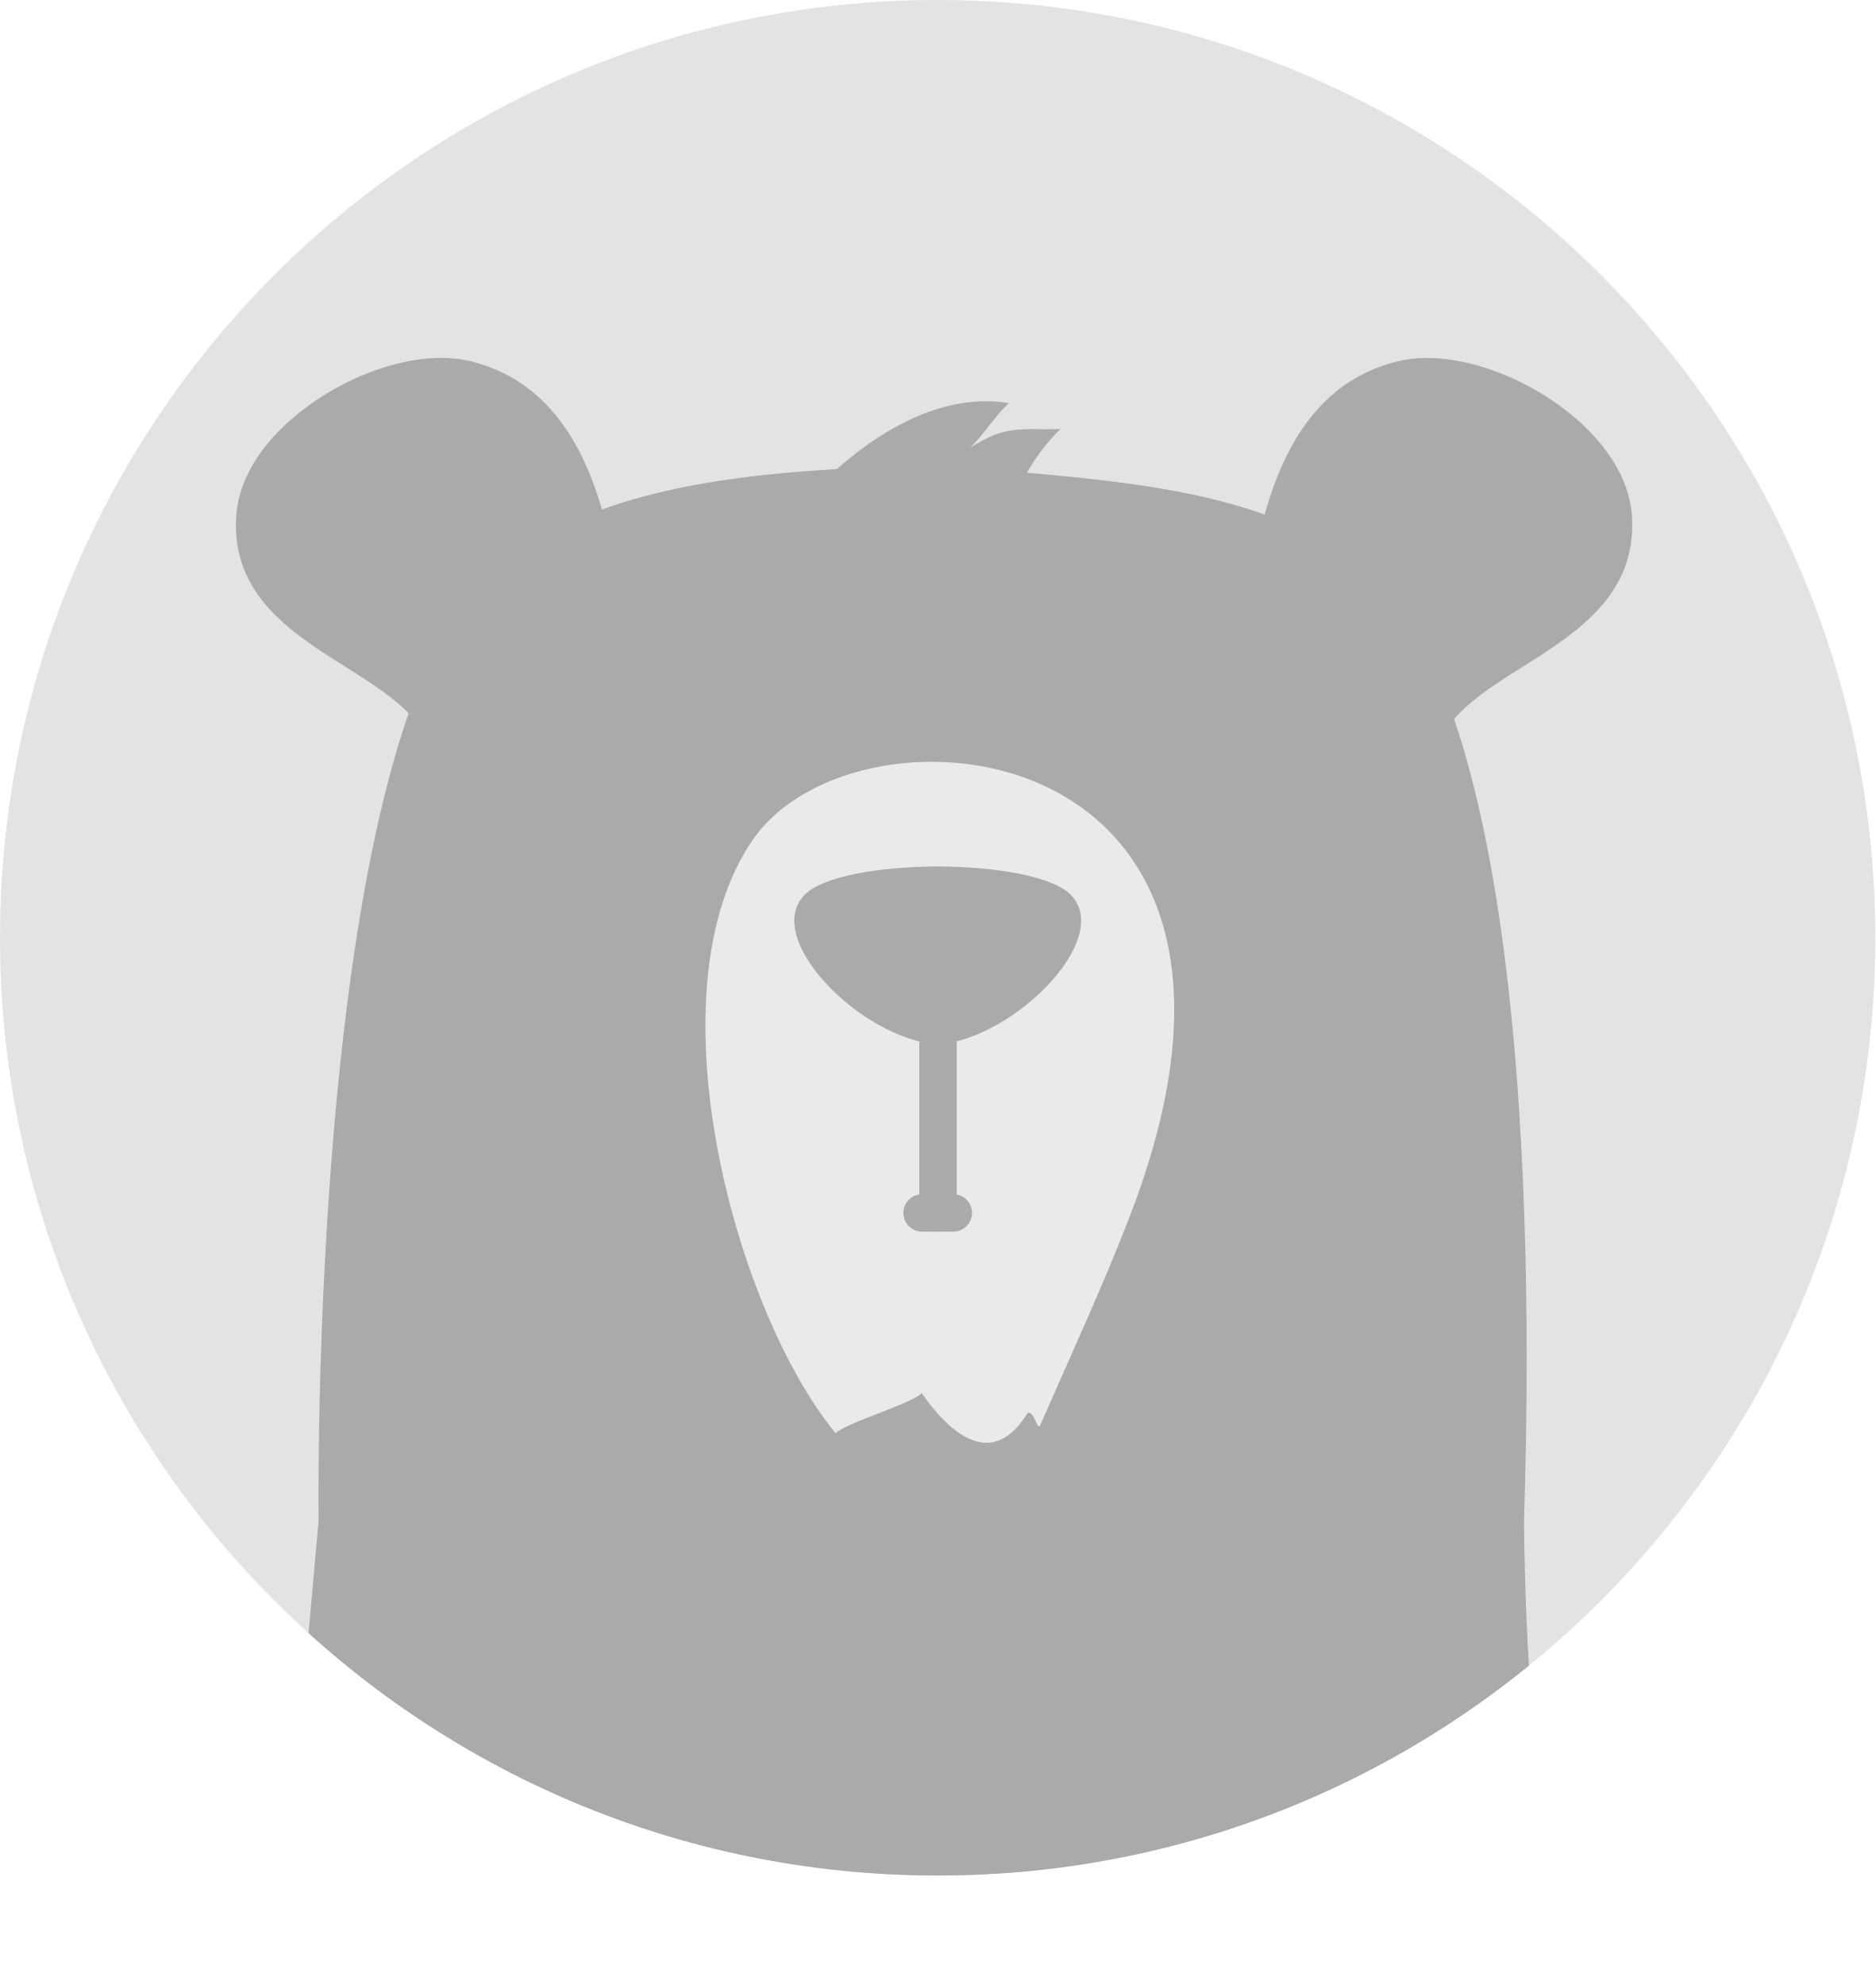
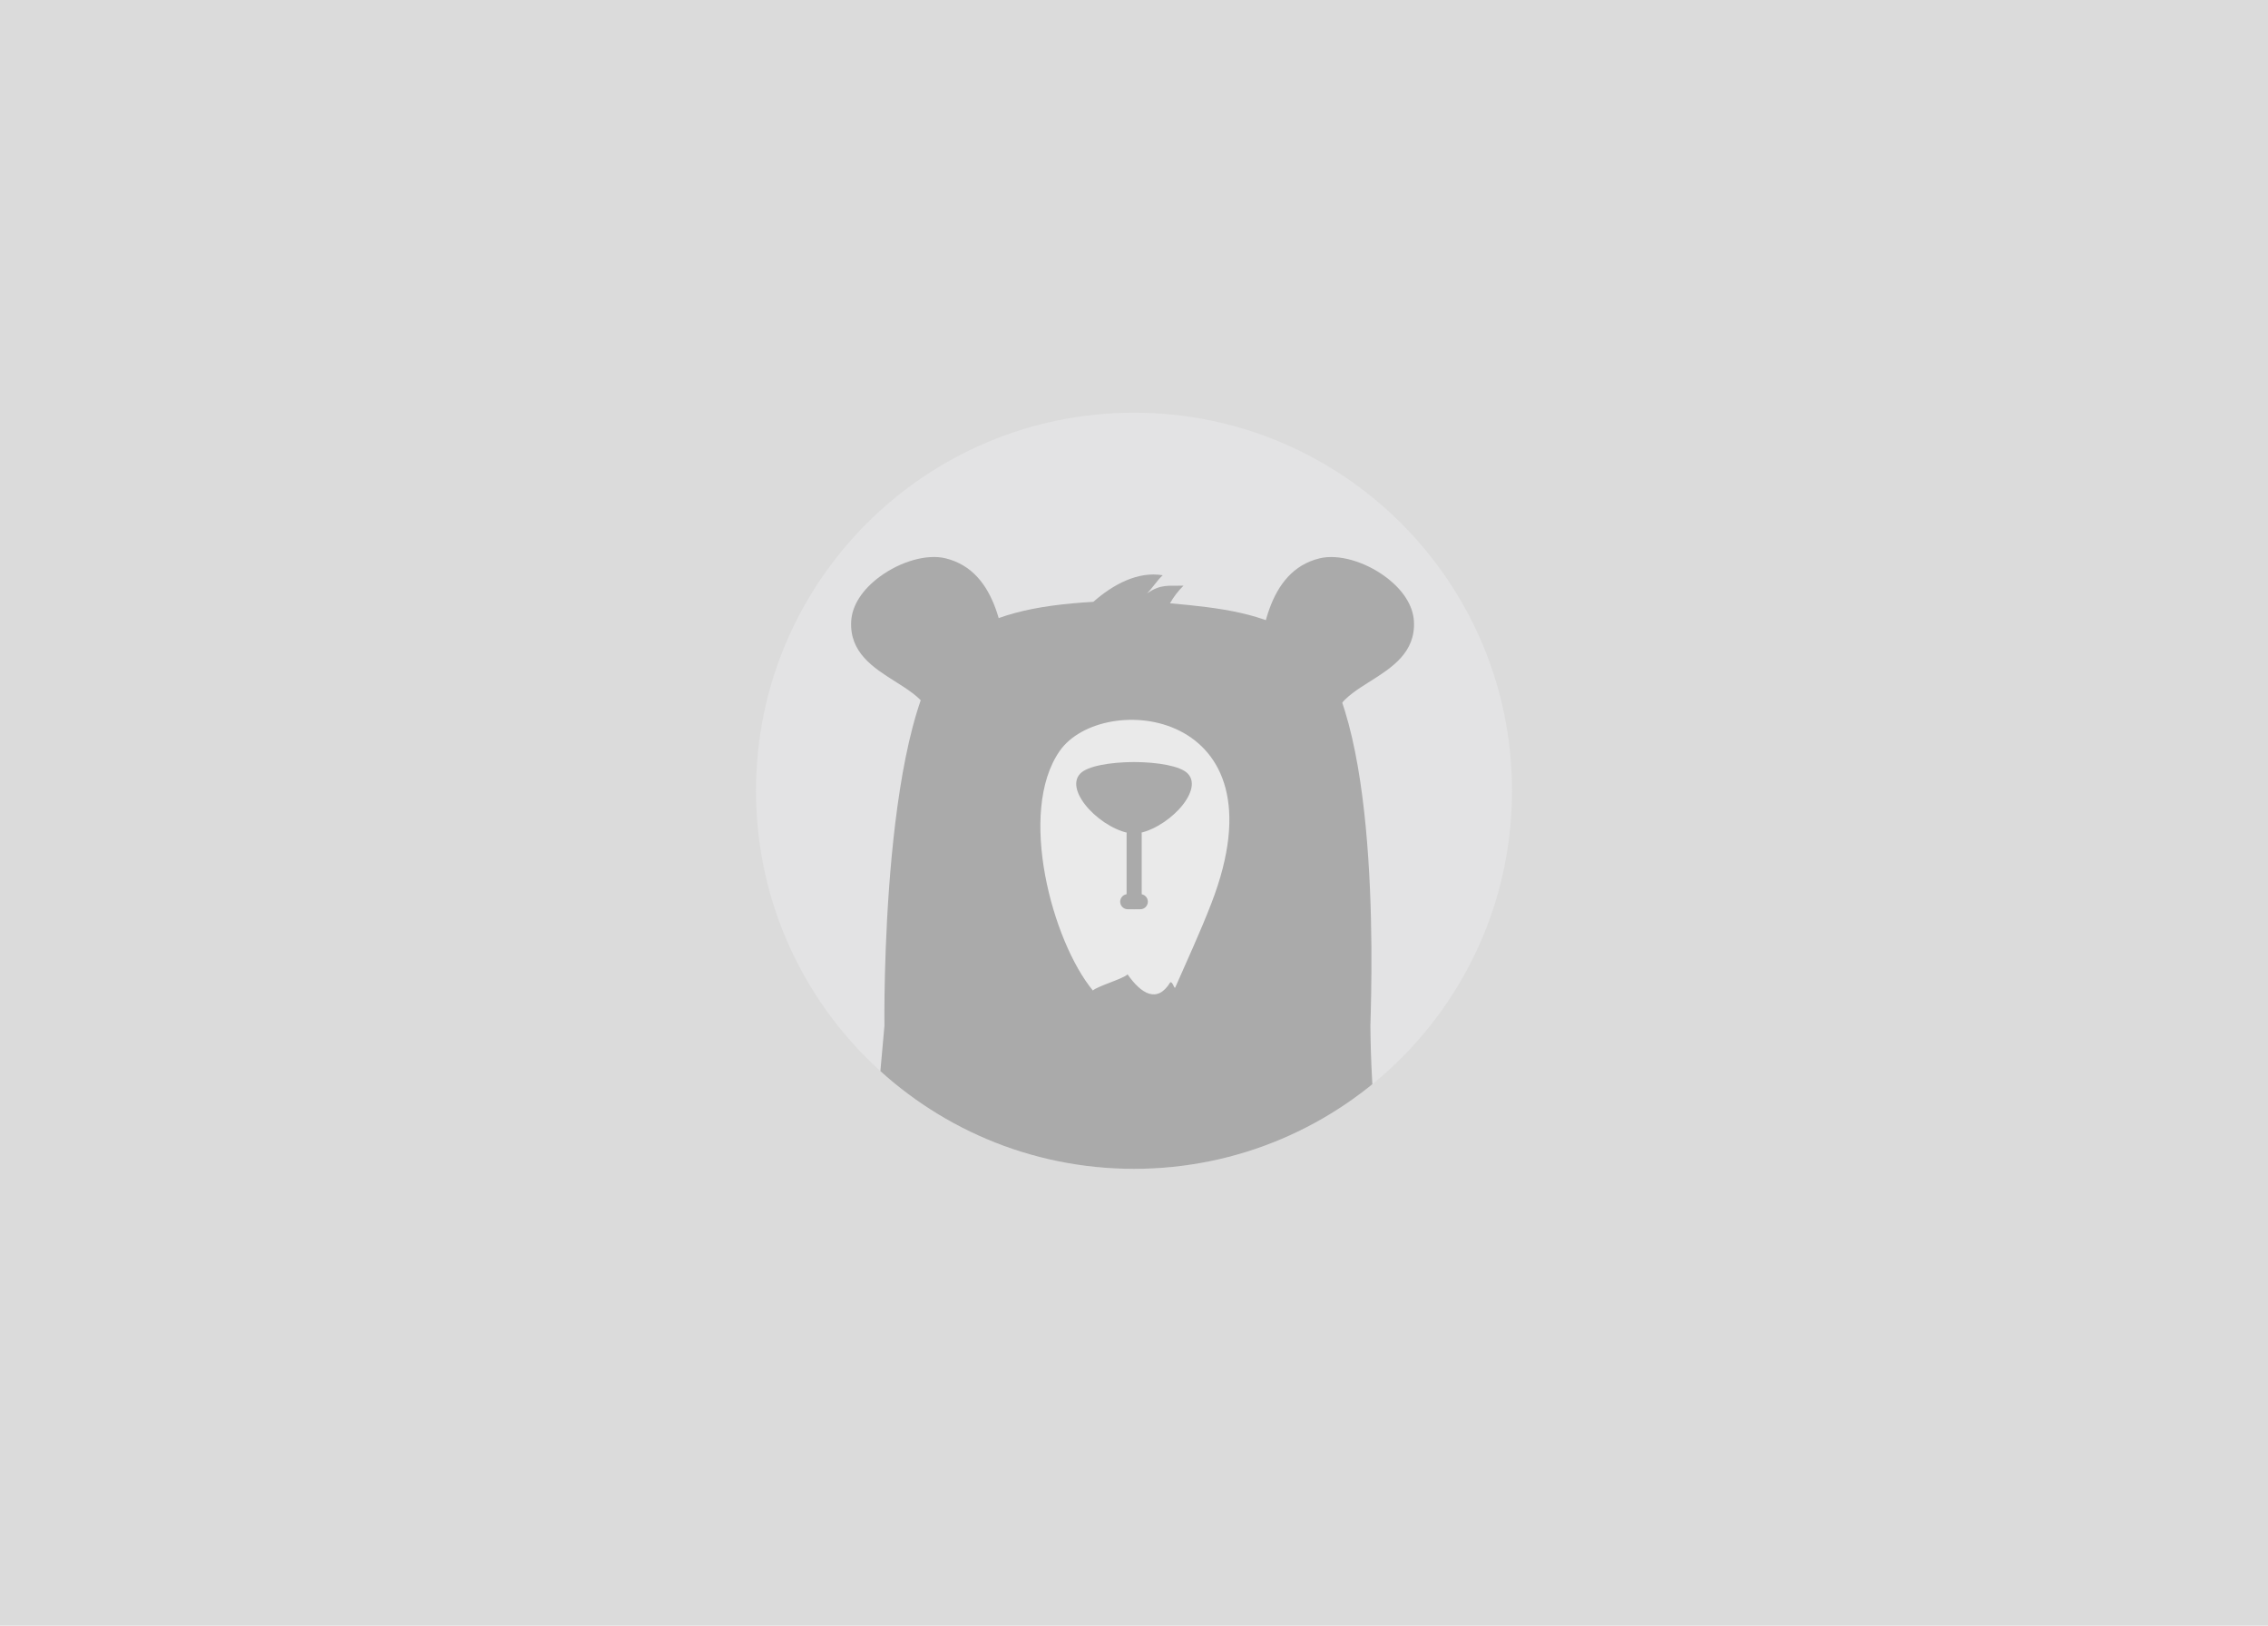
- <svg xmlns="http://www.w3.org/2000/svg" id="No_Avatar" data-name="No Avatar" viewBox="0 0 200 211.675">
+ <svg xmlns="http://www.w3.org/2000/svg" id="No_Avatar" data-name="No Avatar" viewBox="0 0 600 430">
  <defs>
-     <clipPath id="clip-path" transform="translate(0 0)">
-       <circle cx="100.001" cy="100" r="100" style="fill:none" />
+     <clipPath id="clip-path">
+       <circle cx="300.001" cy="209.162" r="100" style="fill:none" />
    </clipPath>
  </defs>
-   <circle cx="100.001" cy="100" r="100" style="fill:#e3e3e4" />
+   <rect width="600" height="430" style="fill:#dbdbdb" />
+   <circle cx="300.001" cy="209.162" r="100" style="fill:#e3e3e4" />
  <g style="clip-path:url(#clip-path)">
-     <path d="M50.093,38.5c-4.864-1.169-11.849.8-17.374,4.887-4.606,3.408-7.28,7.565-7.532,11.705C24.681,63.43,31.1,67.483,36.769,71.059c6.624,4.182,12.345,7.793,8.659,17.314a1.542,1.542,0,0,0,.882,2,1.515,1.515,0,0,0,.557.105,1.543,1.543,0,0,0,1.44-.986,23.36,23.36,0,0,0,.82-2.535L64.31,73.669A1.539,1.539,0,0,0,67,72.514L66.91,71.483C65.839,59.7,64.222,41.9,50.093,38.5Z" transform="translate(0 0)" style="fill:#aaa" />
-     <path d="M174.051,55.1c-0.252-4.14-2.926-8.3-7.531-11.705-5.525-4.09-12.5-6.054-17.375-4.887C135.016,41.9,133.4,59.7,132.326,71.483l-0.094,1.031a1.538,1.538,0,0,0,2.693,1.152l15.184,13.287a23.784,23.784,0,0,0,.82,2.535,1.547,1.547,0,0,0,1.439.986,1.5,1.5,0,0,0,.557-0.105,1.542,1.542,0,0,0,.883-2c-3.686-9.521,2.035-13.133,8.66-17.314C168.135,67.483,174.557,63.43,174.051,55.1Z" transform="translate(0 0)" style="fill:#aaa" />
-     <path d="M26.742,211.676H169.381c-1.918-8.451-3.646-15.8-4.891-21.566-1.871-8.674-1.953-27.937-1.953-27.937,0.5-16.613,2.473-89.082-18.646-102.884-9.533-6.232-20.8-7.682-34.369-8.88a21.139,21.139,0,0,1,3.566-4.653c-4.166.1-5.844-.49-9.644,2.018,1.379-1.3,2.7-3.467,4.148-4.781-6.6-1.1-13.123,2.434-18.346,7.027-15.623.92-27.485,3.449-36.394,10.506C32.818,76.393,33.978,162.172,33.978,162.172l-2.5,27.938S29.456,198.7,26.742,211.676Z" transform="translate(0 0)" style="fill:#aaa" />
-     <path d="M80.352,89.461c11.262-16.138,60.115-11.4,40.131,40.263-2.9,7.527-6.344,14.926-9.572,22.314-0.348.4-.6-1.578-1.312-1.377-3.447,5.656-7.7,3.061-11.3-2.107-1,1.121-8.136,3.185-9.176,4.279C78.405,139.873,69.085,105.6,80.352,89.461Z" transform="translate(0 0)" style="fill:#eaeaea" />
-     <path d="M114.219,95.444c-1.932-2-7.879-3.012-14.214-3.049-6.332.037-12.279,1.052-14.213,3.049-4.5,4.652,6,15.289,14.213,15.953C108.217,110.732,118.719,100.1,114.219,95.444Z" transform="translate(0 0)" style="fill:#aaa" />
-     <path d="M101.666,131.342H98.344a2,2,0,0,1,0-4h3.322A2,2,0,0,1,101.666,131.342Z" transform="translate(0 0)" style="fill:#aaa" />
-     <path d="M100.038,131.342a2,2,0,0,1-2-2V111.4a2,2,0,0,1,4,0v17.945A2,2,0,0,1,100.038,131.342Z" transform="translate(0 0)" style="fill:#aaa" />
+     <path d="M250.093,147.662c-4.864-1.169-11.849.8-17.374,4.887-4.606,3.408-7.28,7.565-7.532,11.705-0.506,8.338,5.913,12.391,11.582,15.967,6.624,4.182,12.345,7.793,8.659,17.314a1.542,1.542,0,0,0,.875,2l0.007,0a1.515,1.515,0,0,0,.557.105,1.543,1.543,0,0,0,1.44-.986,23.36,23.36,0,0,0,.82-2.535l15.183-13.288a1.539,1.539,0,0,0,2.69-1.155l-0.09-1.031C265.839,168.862,264.222,151.063,250.093,147.662Z" style="fill:#aaa" />
+     <path d="M374.051,164.262c-0.252-4.14-2.926-8.3-7.531-11.705-5.525-4.09-12.5-6.054-17.375-4.887-14.129,3.392-15.745,21.192-16.819,32.975l-0.094,1.031a1.538,1.538,0,0,0,2.693,1.152l15.184,13.287a23.782,23.782,0,0,0,.82,2.535,1.547,1.547,0,0,0,1.439.986,1.5,1.5,0,0,0,.557-0.105,1.542,1.542,0,0,0,.886-1.993l0-.007c-3.686-9.521,2.035-13.133,8.66-17.314C368.135,176.646,374.557,172.592,374.051,164.262Z" style="fill:#aaa" />
+     <path d="M226.742,320.838H369.381c-1.918-8.451-3.646-15.8-4.891-21.566-1.871-8.674-1.953-27.937-1.953-27.937,0.5-16.613,2.473-89.082-18.646-102.884-9.533-6.232-20.8-7.682-34.369-8.88a21.139,21.139,0,0,1,3.566-4.653c-4.166.1-5.844-.49-9.644,2.018,1.379-1.3,2.7-3.467,4.148-4.781-6.6-1.1-13.123,2.434-18.346,7.027-15.623.92-27.485,3.449-36.394,10.506-20.034,15.867-18.874,101.646-18.874,101.646l-2.5,27.938S229.456,307.862,226.742,320.838Z" style="fill:#aaa" />
+     <path d="M280.352,198.623c11.262-16.138,60.115-11.4,40.131,40.263-2.9,7.527-6.344,14.926-9.572,22.314-0.348.4-.6-1.578-1.312-1.377-3.447,5.656-7.7,3.061-11.3-2.107-1,1.121-8.136,3.185-9.176,4.279C278.4,249.035,269.085,214.762,280.352,198.623Z" style="fill:#eaeaea" />
+     <path d="M314.219,204.606c-1.932-2-7.879-3.012-14.214-3.049-6.332.037-12.279,1.052-14.213,3.049-4.5,4.652,6,15.289,14.213,15.953C308.217,219.895,318.719,209.262,314.219,204.606Z" style="fill:#aaa" />
+     <path d="M301.666,240.5h-3.322a2,2,0,0,1,0-4h3.322A2,2,0,1,1,301.666,240.5Z" style="fill:#aaa" />
+     <path d="M300.038,240.5a2,2,0,0,1-2-2V220.563a2,2,0,0,1,4,0v17.945A2,2,0,0,1,300.038,240.5Z" style="fill:#aaa" />
  </g>
</svg>
